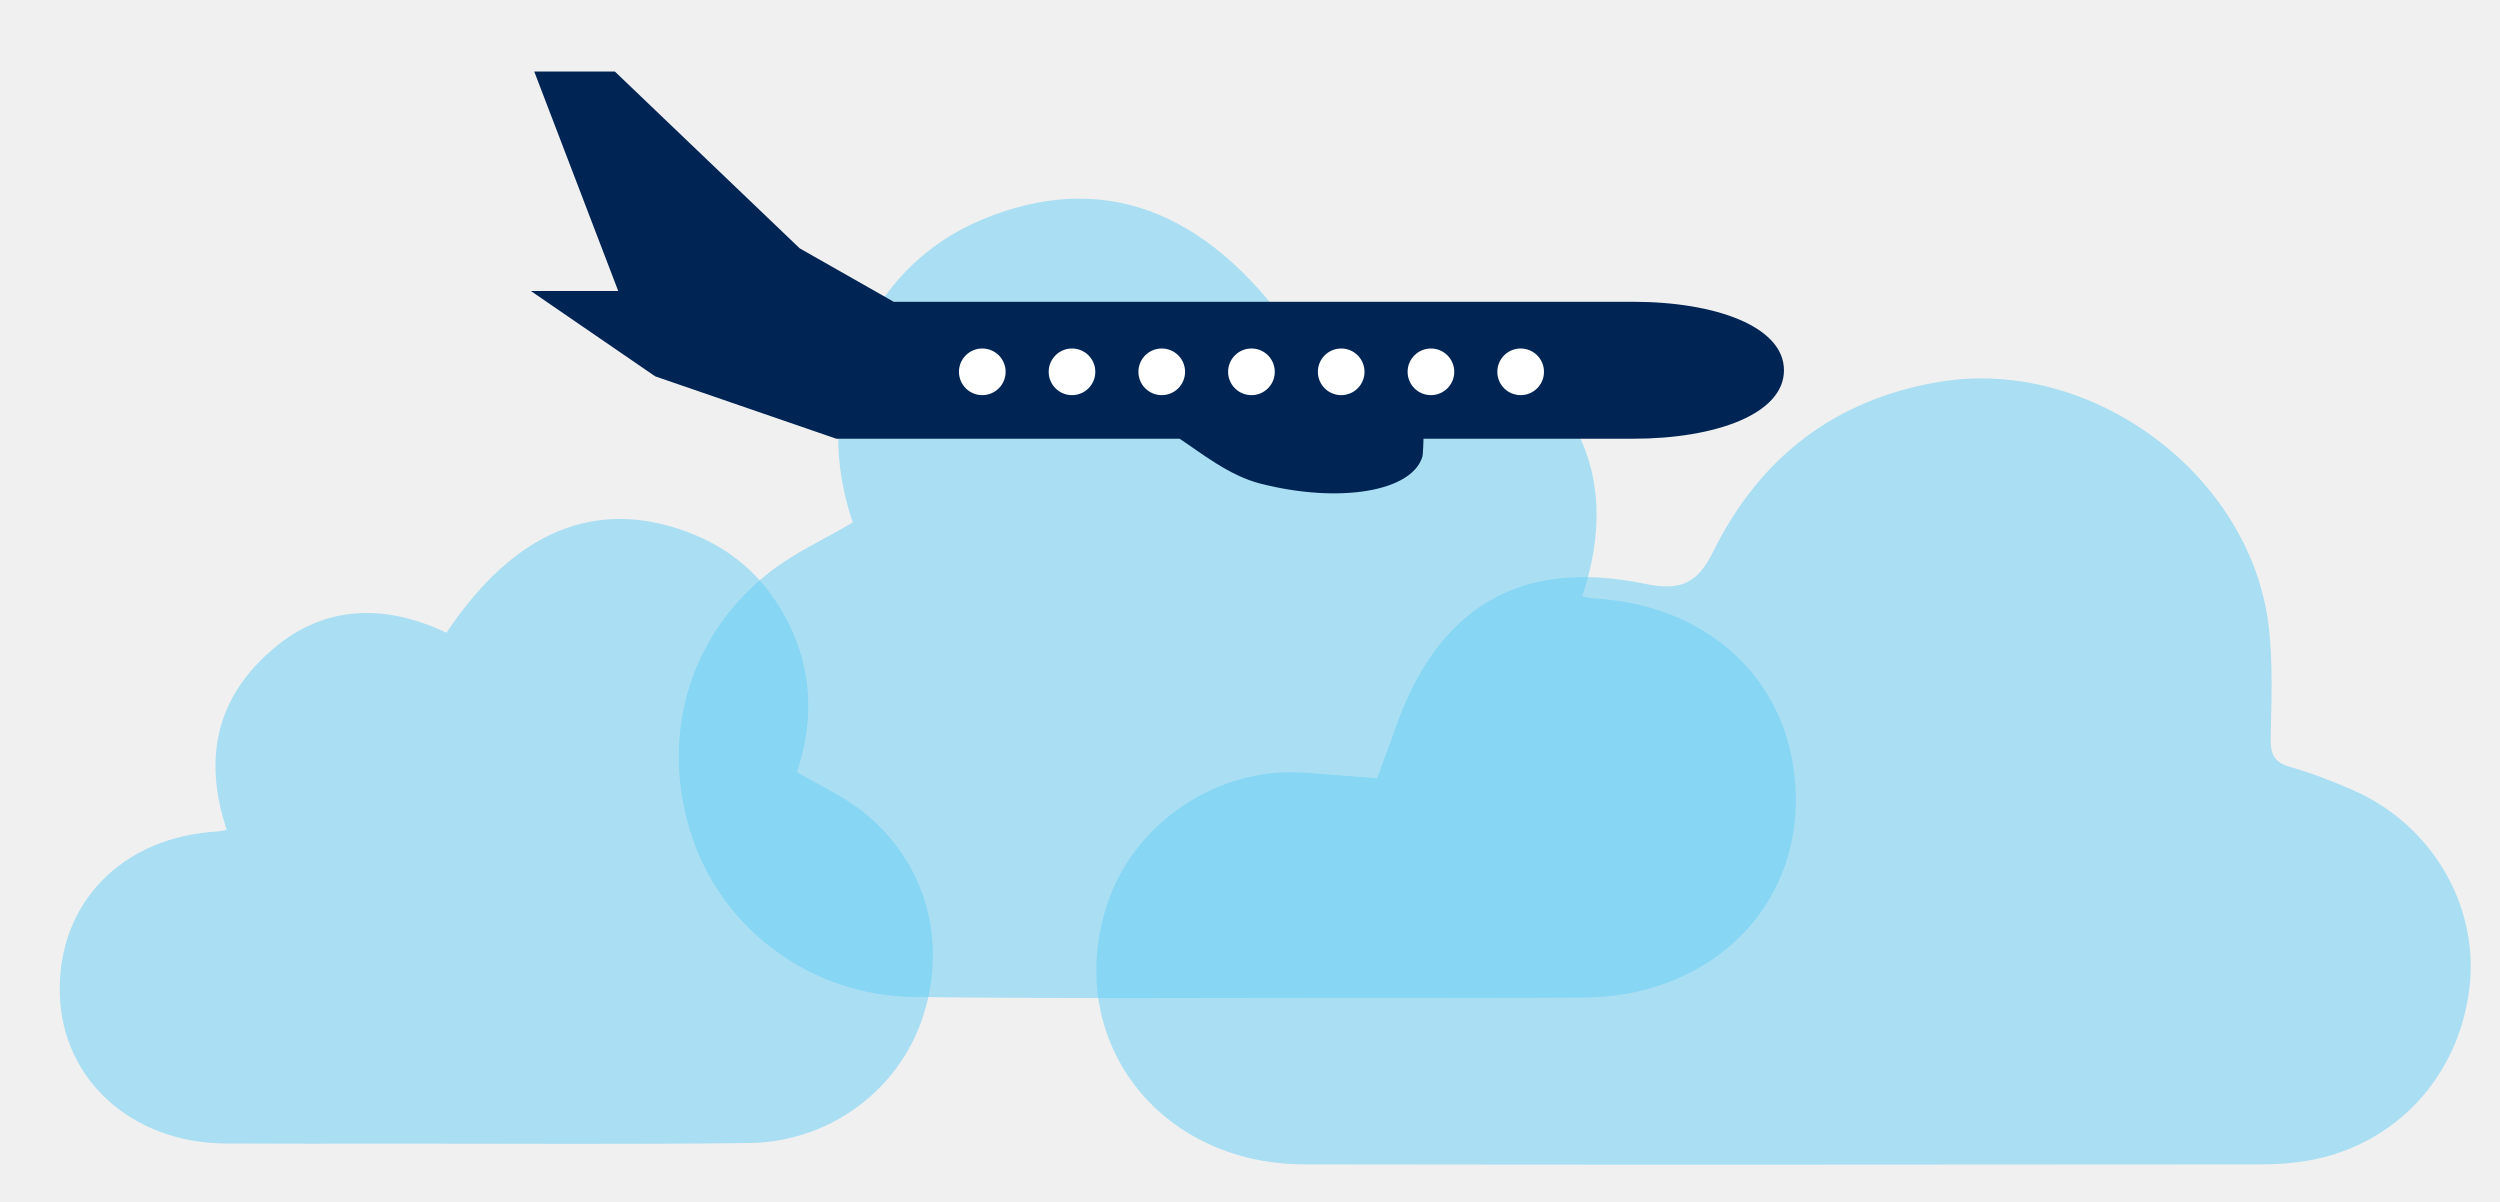
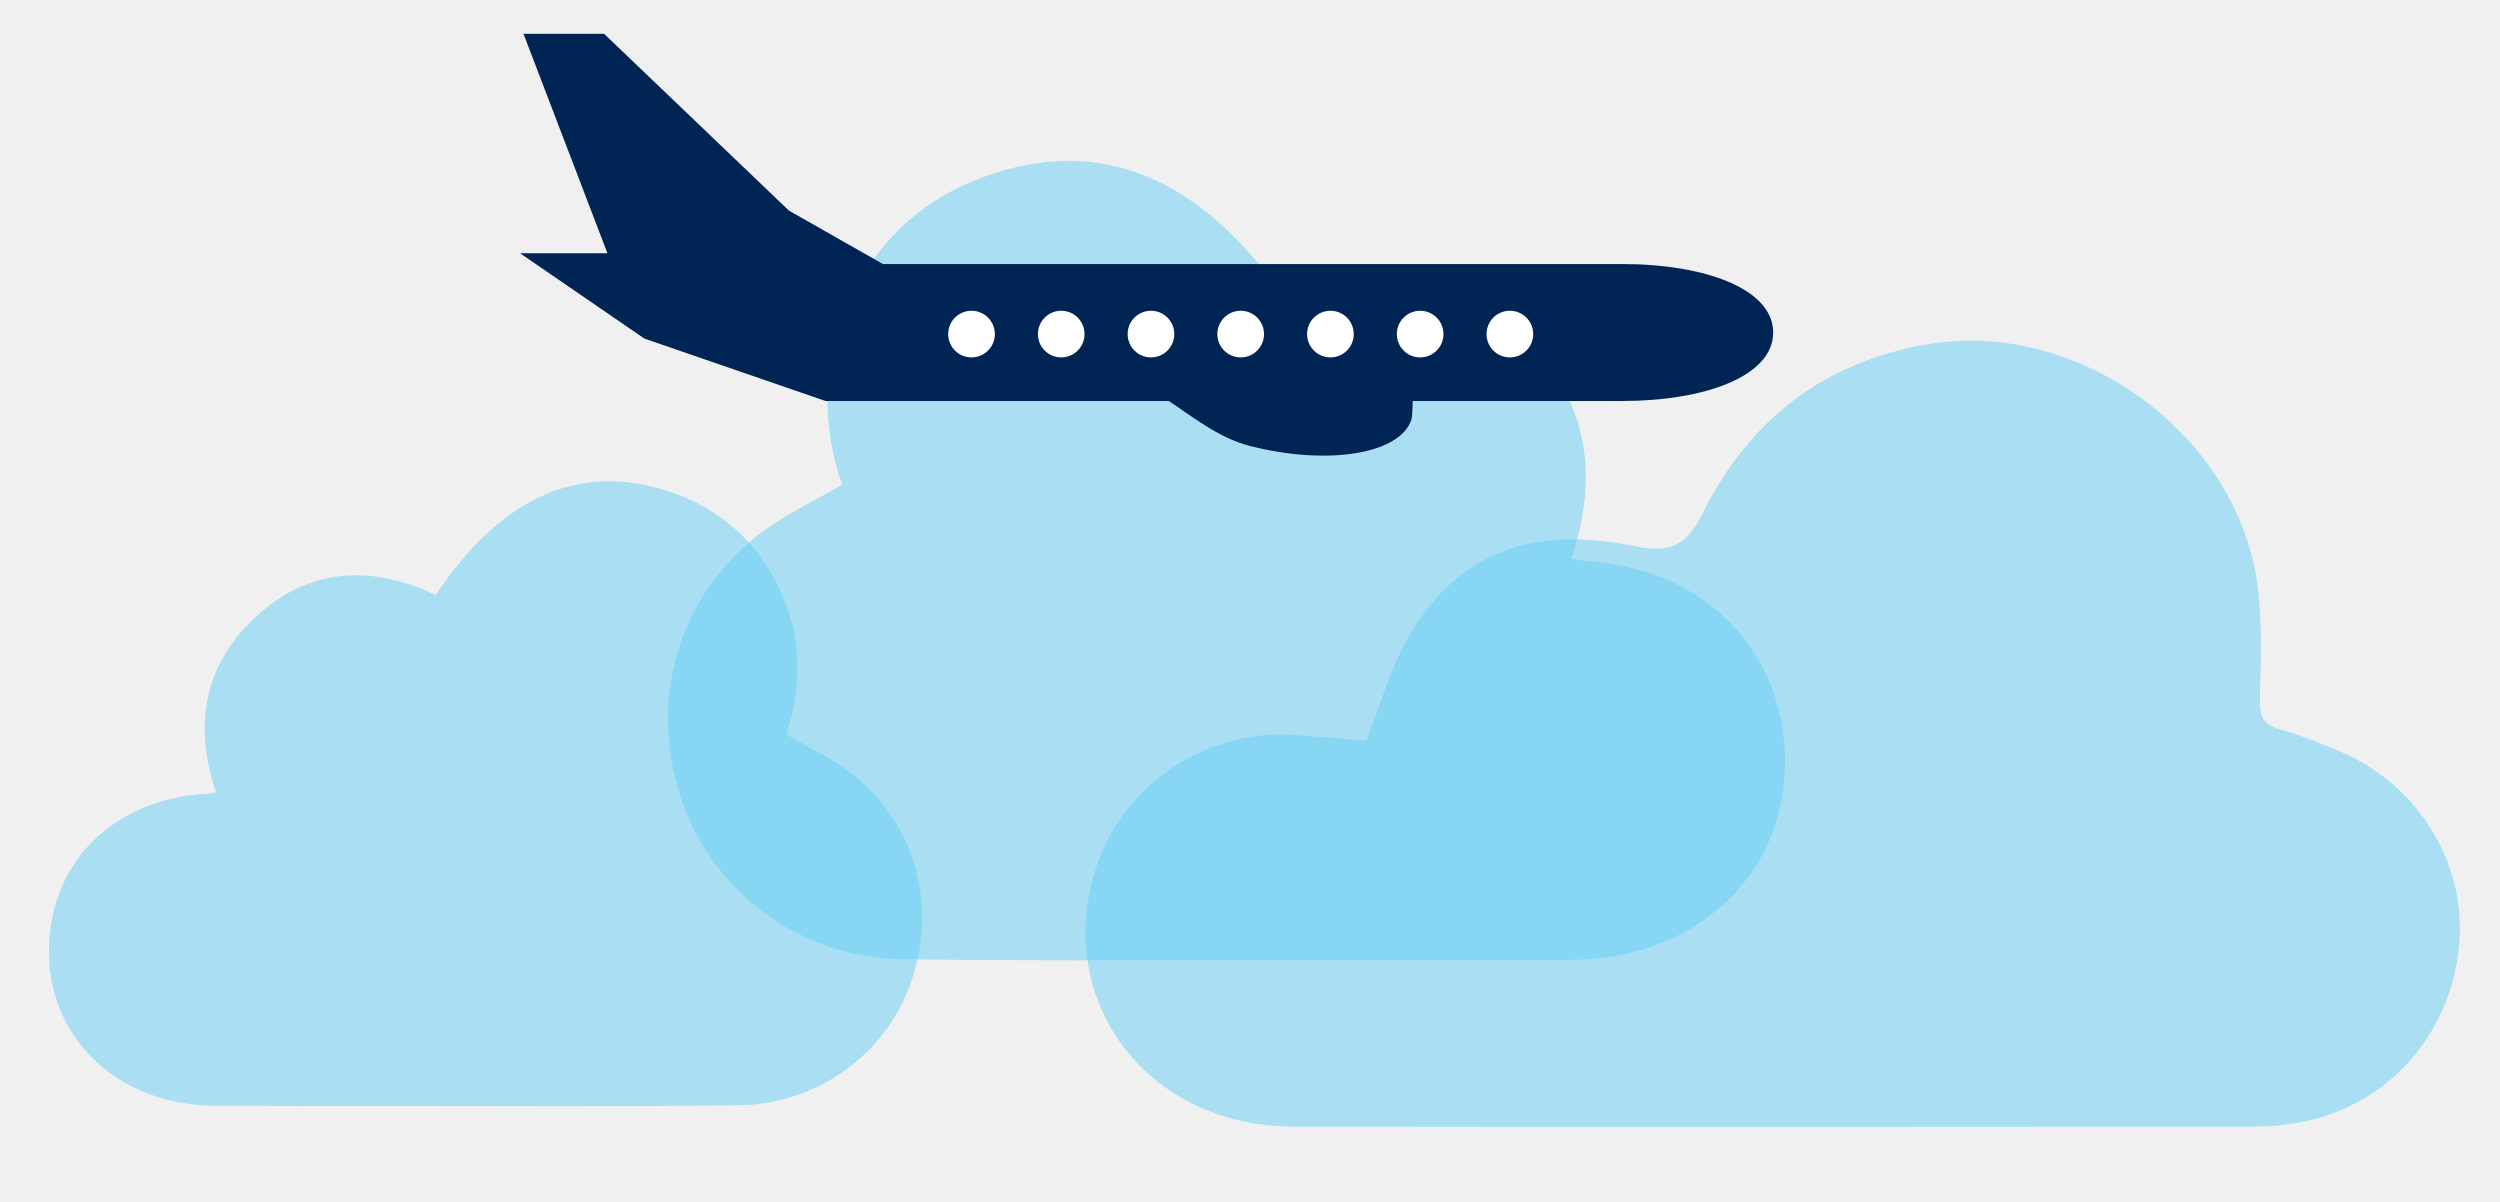
- <svg xmlns="http://www.w3.org/2000/svg" version="1.1" id="Layer_1" x="0px" y="0px" width="232px" height="111.5px" viewBox="50 20.5 232 111.5" enable-background="new 50 20.5 232 111.5" xml:space="preserve">
-   <path opacity="0.5" fill-rule="evenodd" clip-rule="evenodd" fill="#63CDF5" d="M170.743,52.444  c-8.063-12.044-17.646-16.039-28.605-11.967c-5.804,2.157-9.958,6.165-12.466,11.814c-2.456,5.54-2.38,11.223-0.538,16.694  c-2.768,1.631-5.481,2.854-7.751,4.641c-7.55,5.939-10.21,15.43-7.151,24.555c2.896,8.635,11.07,14.723,20.599,14.84  c14.144,0.174,28.292,0.066,42.438,0.072c6.552,0.006,13.101,0.021,19.653-0.016c11.185-0.061,19.491-7.593,19.723-17.842  c0.244-10.69-7.361-18.523-18.627-19.192c-0.362-0.022-0.718-0.114-1.195-0.194c2.85-8.521,1.237-15.872-5.684-21.646  C185.334,49.358,178.312,48.844,170.743,52.444z" />
-   <path opacity="0.5" fill-rule="evenodd" clip-rule="evenodd" fill="#63CDF5" d="M177.789,92.729c0.6-1.634,1.172-3.124,1.698-4.634  c3.912-11.211,11.55-15.818,23.119-13.426c3.289,0.68,4.876,0.053,6.366-2.957c4.3-8.7,11.234-14.132,20.964-15.772  c14.13-2.381,29.013,8.613,30.618,22.821c0.379,3.369,0.235,6.809,0.164,10.211c-0.028,1.449,0.266,2.262,1.778,2.691  c1.999,0.568,3.958,1.328,5.862,2.163c7.31,3.2,11.702,10.692,10.811,18.315c-0.967,8.281-6.885,14.657-14.992,16.068  c-1.395,0.241-2.831,0.344-4.248,0.346c-29.626,0.02-59.254,0.048-88.878,0c-13.672-0.023-22.451-11.771-18.262-24.266  c2.498-7.447,10.171-12.593,18.074-12.096C173.13,92.335,175.391,92.541,177.789,92.729z" />
-   <path opacity="0.5" fill-rule="evenodd" clip-rule="evenodd" fill="#63CDF5" d="M91.43,79.22  c6.303-9.416,13.792-12.539,22.359-9.354c4.539,1.686,7.786,4.818,9.746,9.234c1.922,4.33,1.862,8.773,0.421,13.05  c2.164,1.275,4.287,2.229,6.06,3.628c5.902,4.643,7.982,12.062,5.59,19.195c-2.263,6.748-8.653,11.508-16.103,11.601  c-11.056,0.136-22.117,0.052-33.175,0.057c-5.119,0.003-10.241,0.016-15.364-0.013c-8.741-0.047-15.235-5.936-15.417-13.947  c-0.19-8.357,5.756-14.48,14.562-15.004c0.282-0.016,0.561-0.088,0.933-0.152c-2.227-6.66-0.965-12.406,4.444-16.919  C80.024,76.808,85.513,76.405,91.43,79.22z" />
+ <svg xmlns="http://www.w3.org/2000/svg" version="1.1" id="Layer_1" x="0px" y="0px" width="232px" height="111.5px" viewBox="0 0 232 111.5" enable-background="new 0 0 232 111.5" xml:space="preserve">
+   <rect fill="none" width="232" height="111.5" />
+   <path opacity="0.5" fill="#63CDF5" enable-background="new    " d="M119.743,28.442c-8.063-12.044-17.646-16.039-28.605-11.967  c-5.804,2.157-9.958,6.165-12.466,11.814c-2.456,5.54-2.38,11.223-0.538,16.694c-2.768,1.631-5.48,2.854-7.751,4.641  c-7.55,5.938-10.21,15.43-7.151,24.555c2.896,8.636,11.07,14.724,20.599,14.841c14.144,0.174,28.292,0.065,42.438,0.071  c6.552,0.006,13.101,0.021,19.652-0.016c11.186-0.062,19.491-7.593,19.723-17.842c0.244-10.69-7.36-18.523-18.627-19.192  c-0.361-0.021-0.718-0.114-1.194-0.193c2.85-8.521,1.237-15.873-5.685-21.646C134.334,25.356,127.312,24.842,119.743,28.442z" />
+   <path opacity="0.5" fill="#63CDF5" enable-background="new    " d="M126.789,68.727c0.6-1.634,1.172-3.123,1.698-4.634  c3.911-11.211,11.55-15.817,23.118-13.426c3.289,0.68,4.877,0.053,6.366-2.957c4.3-8.7,11.234-14.132,20.964-15.772  c14.131-2.381,29.014,8.613,30.618,22.821c0.38,3.369,0.235,6.81,0.164,10.211c-0.028,1.449,0.267,2.263,1.778,2.691  c1.999,0.567,3.958,1.328,5.861,2.163c7.311,3.199,11.703,10.691,10.812,18.314c-0.967,8.281-6.885,14.657-14.992,16.068  c-1.395,0.241-2.831,0.344-4.248,0.346c-29.626,0.021-59.254,0.049-88.878,0c-13.672-0.022-22.451-11.771-18.262-24.266  c2.498-7.447,10.171-12.593,18.074-12.096C122.13,68.333,124.391,68.539,126.789,68.727z" />
+   <path opacity="0.5" fill="#63CDF5" enable-background="new    " d="M40.43,55.218c6.303-9.416,13.792-12.539,22.359-9.354  c4.539,1.686,7.786,4.817,9.746,9.233c1.922,4.33,1.861,8.773,0.421,13.051c2.164,1.274,4.287,2.229,6.06,3.628  c5.902,4.643,7.982,12.062,5.59,19.194c-2.263,6.748-8.652,11.508-16.103,11.602c-11.056,0.136-22.117,0.052-33.175,0.057  c-5.119,0.003-10.241,0.016-15.364-0.013c-8.741-0.047-15.235-5.937-15.417-13.947c-0.19-8.356,5.756-14.479,14.562-15.004  c0.282-0.017,0.561-0.088,0.933-0.152c-2.227-6.659-0.965-12.405,4.444-16.919C29.024,52.807,34.513,52.403,40.43,55.218z" />
  <g>
-     <path fill="#002453" d="M201.521,48.505h-1.872h-10.595h-56.118l-8.726-4.96l-17.152-16.408h-7.48l7.794,20.368h-8.106l11.536,7.92   l16.812,5.79h31.849c1.972,1.285,4.556,3.413,7.508,4.166c7.293,1.863,14.019,0.752,15.021-2.482   c0.07-0.224,0.102-1.454,0.111-1.684h6.637h10.911h1.872c7.717,0,14.029-2.31,14.029-6.355   C215.55,50.813,209.237,48.505,201.521,48.505z" />
-     <circle fill="#FFFFFF" stroke="#002453" stroke-miterlimit="10" cx="182.79" cy="55.005" r="2.664" />
-     <circle fill="#FFFFFF" stroke="#002453" stroke-miterlimit="10" cx="174.463" cy="55.005" r="2.664" />
-     <path fill="#FFFFFF" stroke="#002453" stroke-miterlimit="10" d="M166.137,52.34c1.474,0,2.663,1.193,2.663,2.665   s-1.189,2.664-2.663,2.664s-2.669-1.192-2.669-2.664S164.663,52.34,166.137,52.34z" />
-     <path fill="#FFFFFF" stroke="#002453" stroke-miterlimit="10" d="M157.81,52.34c1.472,0,2.664,1.193,2.664,2.665   s-1.192,2.664-2.664,2.664c-1.475,0-2.665-1.192-2.665-2.664S156.335,52.34,157.81,52.34z" />
-     <path fill="#FFFFFF" stroke="#002453" stroke-miterlimit="10" d="M141.153,57.669c-1.471,0-2.662-1.192-2.662-2.664   s1.191-2.665,2.662-2.665c1.476,0,2.67,1.193,2.67,2.665S142.629,57.669,141.153,57.669z" />
-     <path fill="#FFFFFF" stroke="#002453" stroke-miterlimit="10" d="M149.481,57.669c-1.472,0-2.663-1.192-2.663-2.664   s1.191-2.665,2.663-2.665c1.474,0,2.664,1.193,2.664,2.665S150.955,57.669,149.481,57.669z" />
-     <path fill="#FFFFFF" stroke="#002453" stroke-miterlimit="10" d="M191.116,57.669c-1.475,0-2.664-1.192-2.664-2.664   s1.189-2.665,2.664-2.665s2.666,1.193,2.666,2.665S192.591,57.669,191.116,57.669z" />
+     <path fill="#002453" d="M150.521,24.503h-1.873h-10.595H81.936l-8.726-4.96L56.058,3.135h-7.48l7.794,20.368h-8.106l11.536,7.92   l16.812,5.79h31.849c1.973,1.285,4.557,3.413,7.508,4.166c7.293,1.863,14.02,0.752,15.021-2.482   c0.07-0.224,0.102-1.453,0.111-1.684h6.637h10.91h1.873c7.717,0,14.028-2.31,14.028-6.354   C164.55,26.811,158.237,24.503,150.521,24.503z" />
+     <circle fill="#FFFFFF" stroke="#002453" stroke-miterlimit="10" cx="131.79" cy="31.003" r="2.664" />
+     <circle fill="#FFFFFF" stroke="#002453" stroke-miterlimit="10" cx="123.463" cy="31.003" r="2.664" />
+     <path fill="#FFFFFF" stroke="#002453" stroke-miterlimit="10" d="M115.137,28.338c1.475,0,2.663,1.193,2.663,2.665   s-1.188,2.664-2.663,2.664c-1.474,0-2.669-1.192-2.669-2.664S113.663,28.338,115.137,28.338z" />
+     <path fill="#FFFFFF" stroke="#002453" stroke-miterlimit="10" d="M106.811,28.338c1.472,0,2.664,1.193,2.664,2.665   s-1.192,2.664-2.664,2.664c-1.476,0-2.666-1.192-2.666-2.664S105.335,28.338,106.811,28.338z" />
+     <path fill="#FFFFFF" stroke="#002453" stroke-miterlimit="10" d="M90.153,33.667c-1.472,0-2.662-1.192-2.662-2.664   s1.19-2.665,2.662-2.665c1.476,0,2.67,1.193,2.67,2.665S91.629,33.667,90.153,33.667z" />
+     <path fill="#FFFFFF" stroke="#002453" stroke-miterlimit="10" d="M98.48,33.667c-1.472,0-2.662-1.192-2.662-2.664   s1.19-2.665,2.662-2.665c1.475,0,2.664,1.193,2.664,2.665S99.955,33.667,98.48,33.667z" />
+     <path fill="#FFFFFF" stroke="#002453" stroke-miterlimit="10" d="M140.116,33.667c-1.476,0-2.664-1.192-2.664-2.664   s1.188-2.665,2.664-2.665c1.475,0,2.666,1.193,2.666,2.665S141.591,33.667,140.116,33.667z" />
  </g>
</svg>
